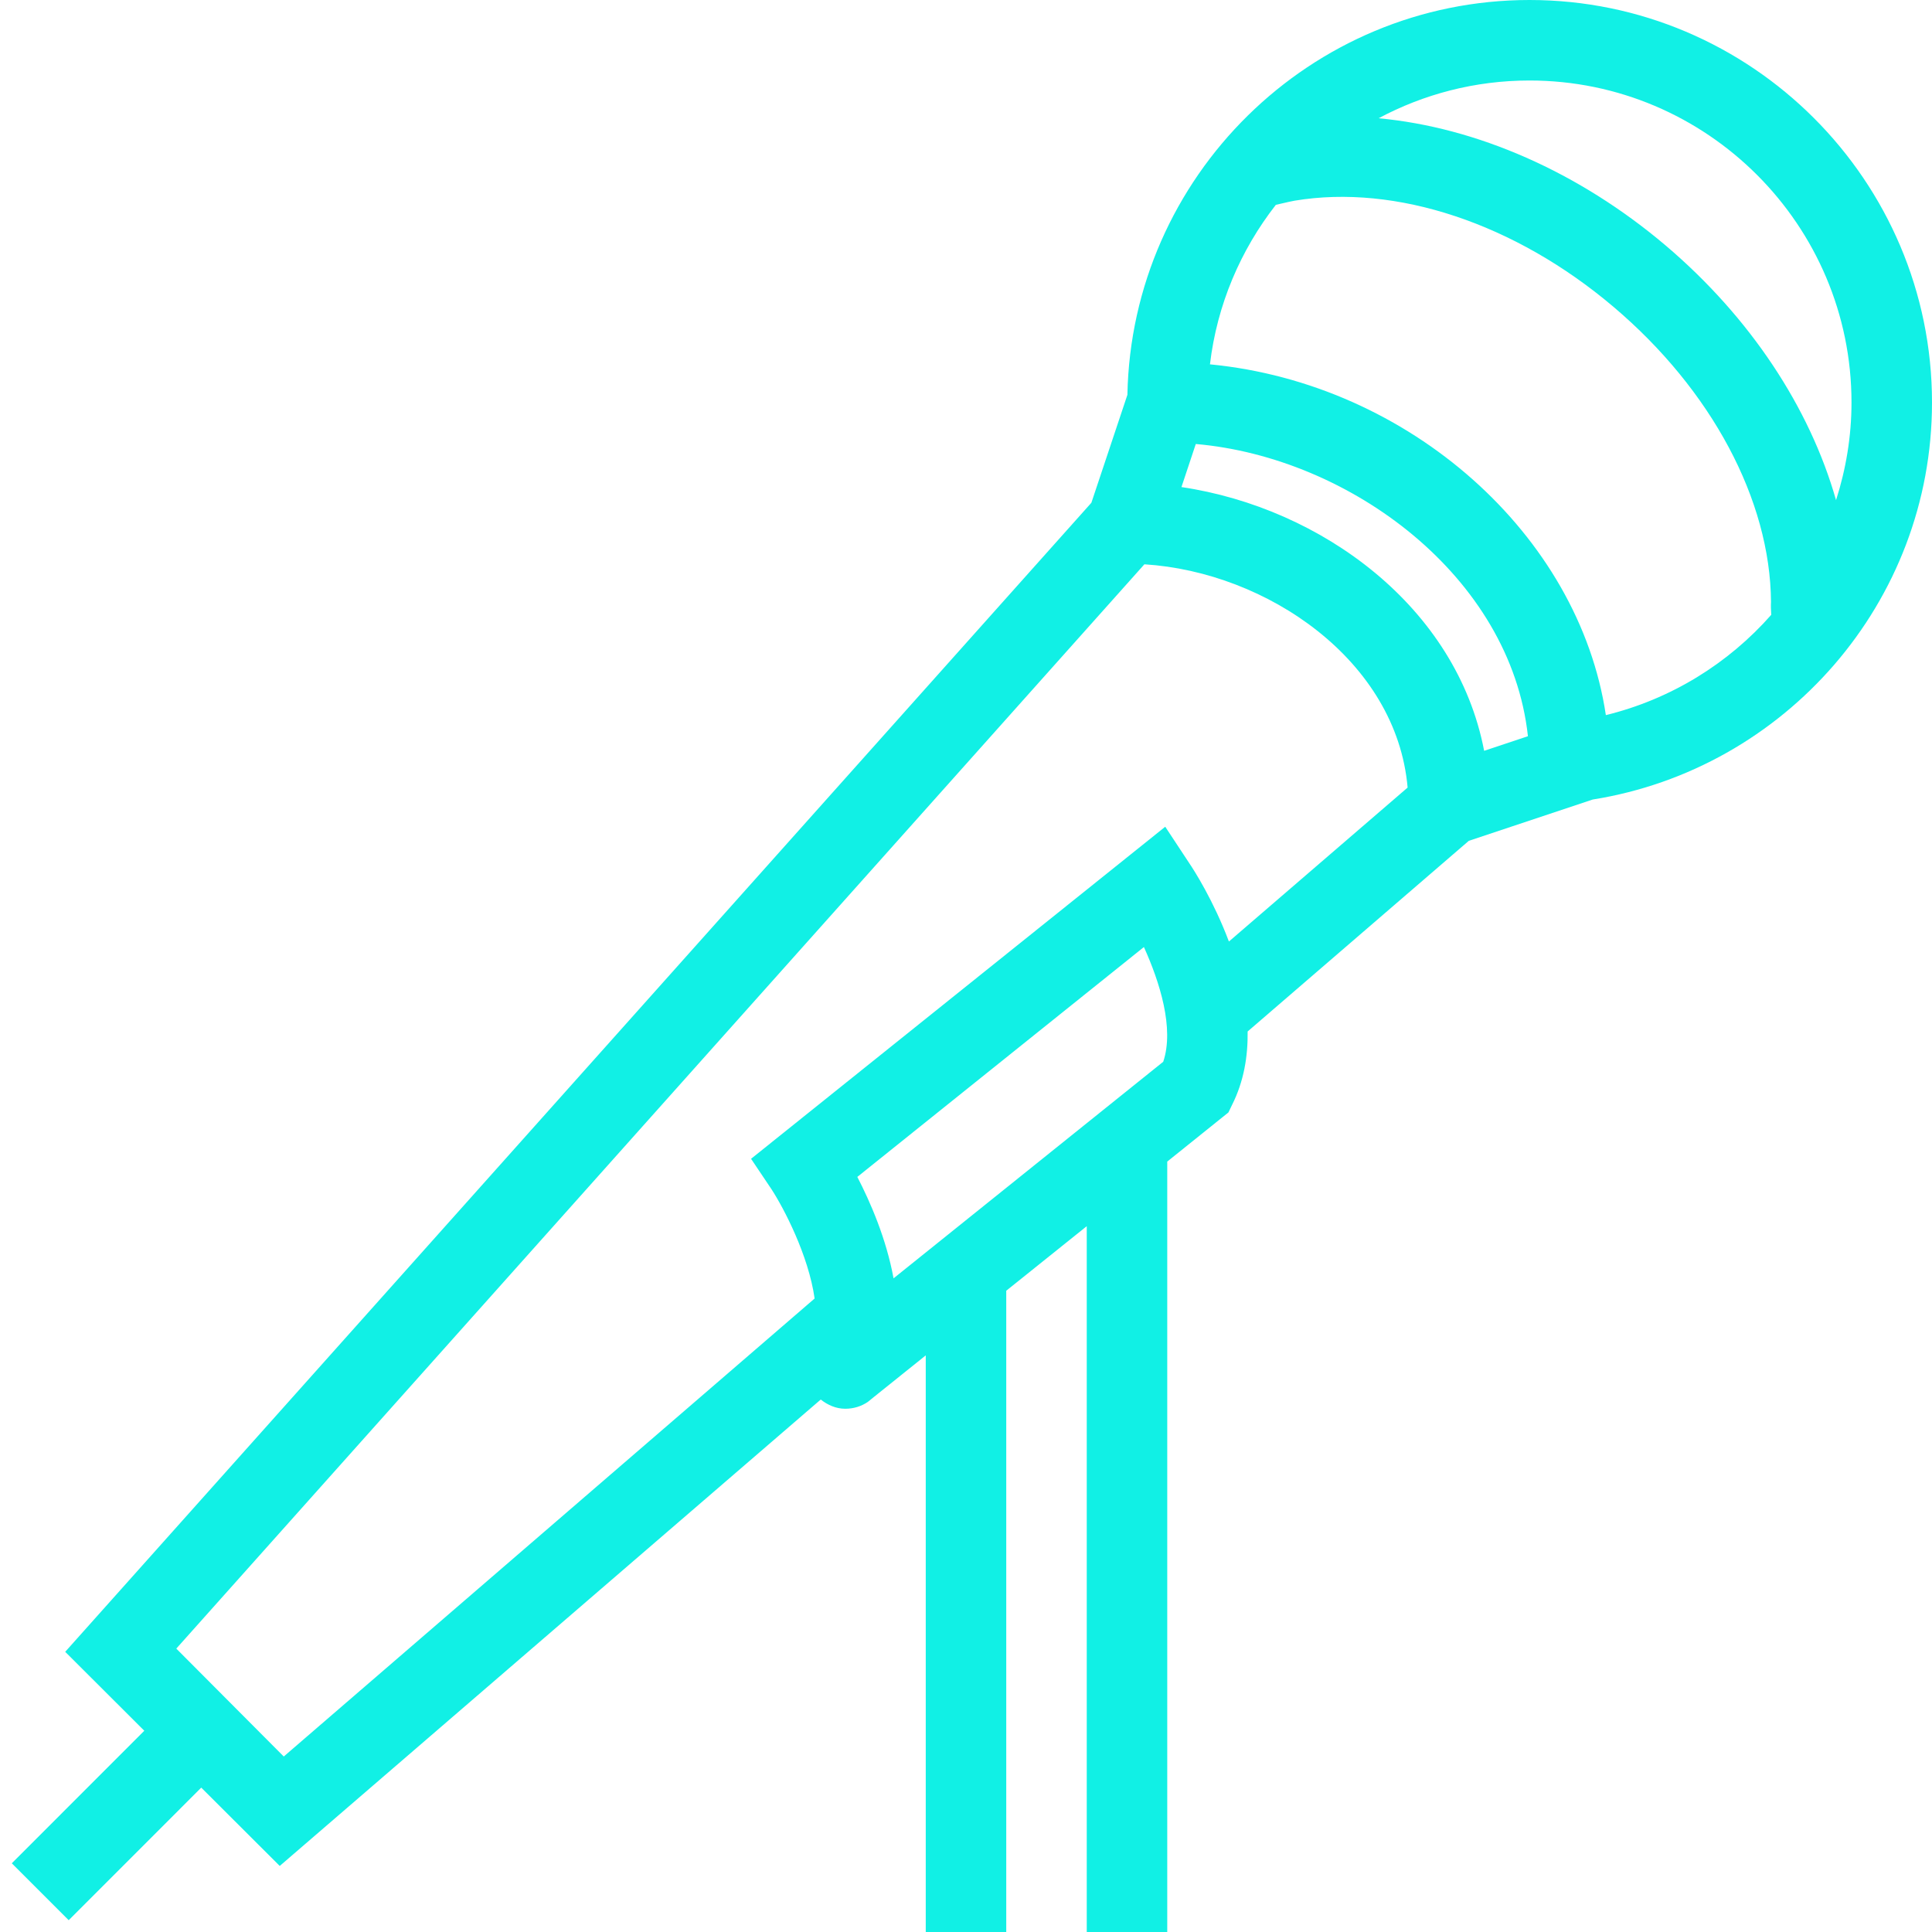
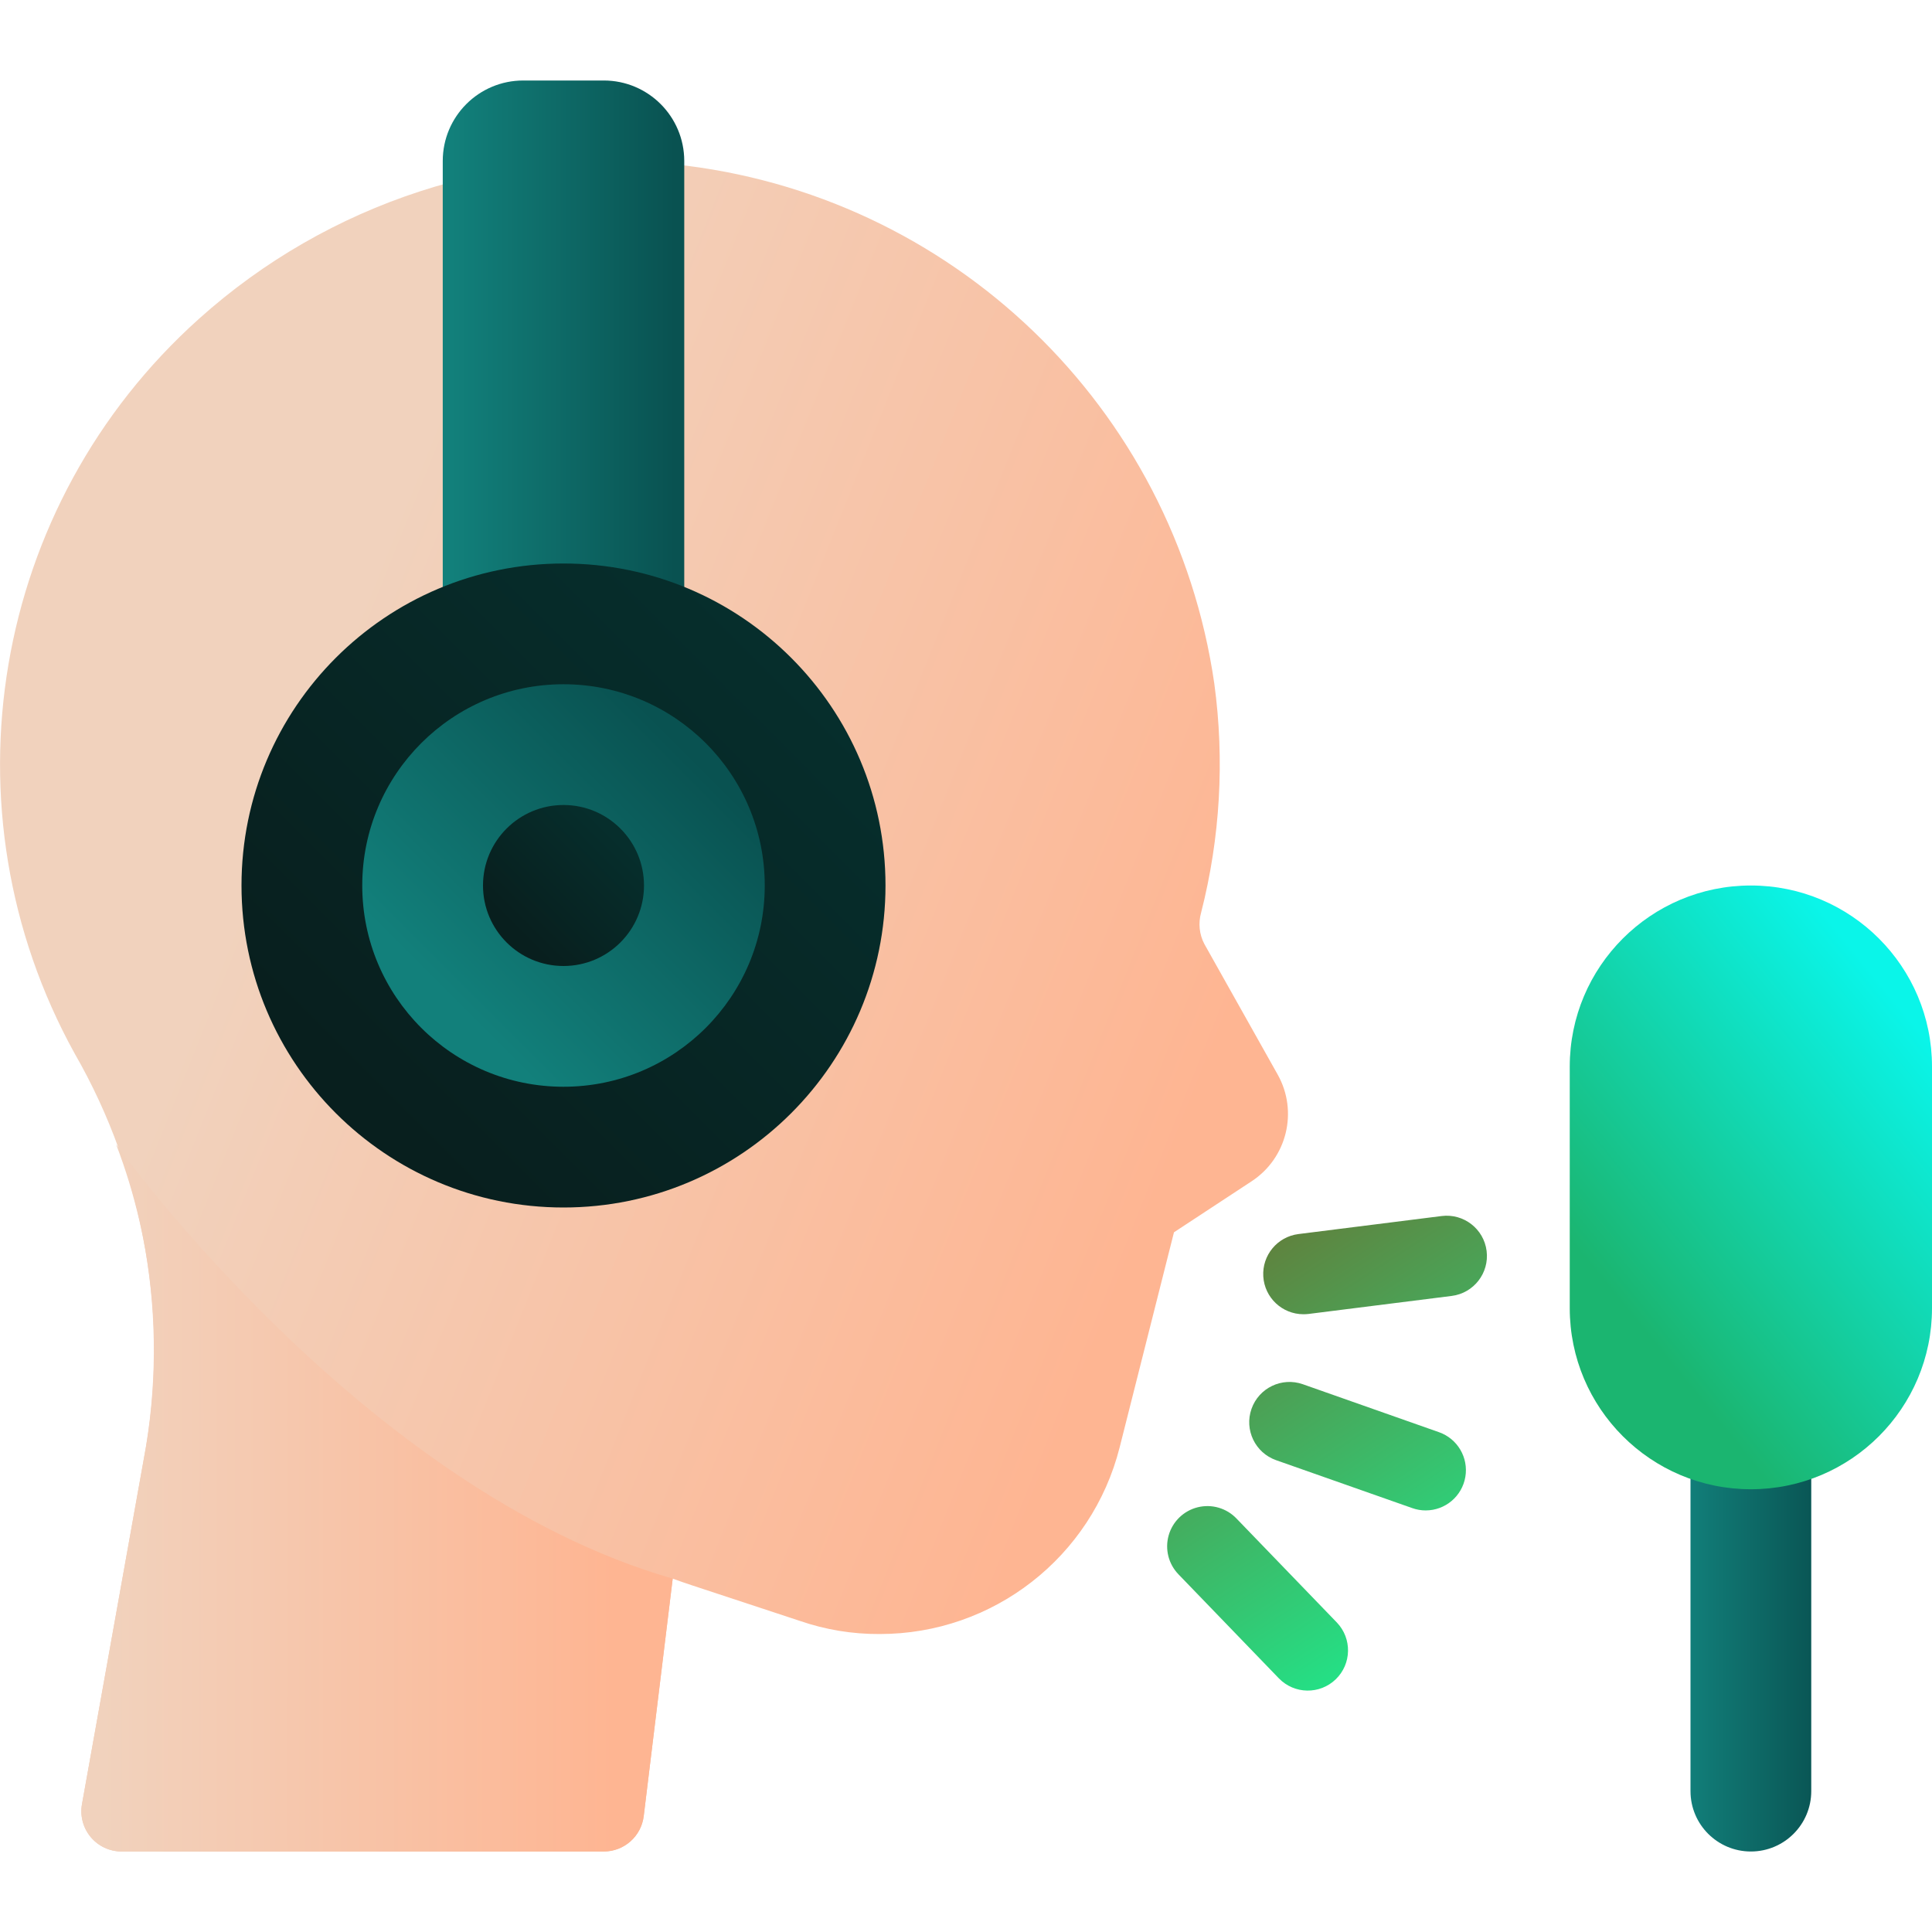
- <svg xmlns="http://www.w3.org/2000/svg" xmlns:xlink="http://www.w3.org/1999/xlink" viewBox="0 0 48 48">
+ <svg xmlns="http://www.w3.org/2000/svg" xmlns:xlink="http://www.w3.org/1999/xlink" id="Layer_1" data-name="Layer 1" viewBox="0 0 48 48">
  <defs>
-     <g>
-       <path fill="#11f0e5" id="i-2185" d="M38,0c-5.445,0-9.887,4.387-9.99,9.809l-0.895,2.682L1.62,41.039L3.585,43l-3.292,3.293l1.414,1.414L5,44.413l1.95,1.946 l13.441-11.588C20.562,34.906,20.768,35,21,35c0.21,0,0.4-0.061,0.561-0.17c0.049-0.041,0.1-0.08,0.149-0.121L23,33.674V48h2 V32.068l2-1.604V48h2V28.859l1.52-1.221l0.091-0.189c0.292-0.58,0.395-1.204,0.386-1.822l5.495-4.737l3.079-1.026 C44.336,19.105,48,14.975,48,10C48,4.49,43.51,0,38,0z M28.9,26.379l-6.7,5.381c-0.181-0.99-0.58-1.9-0.9-2.52l7.12-5.711 C28.81,24.39,29.18,25.549,28.9,26.379z M30.532,23.392c-0.381-1.015-0.872-1.781-0.982-1.942l-0.6-0.91l-10.29,8.25l0.51,0.76 c0.299,0.46,0.917,1.635,1.069,2.711L7.05,43.64l-2.67-2.681L28.432,14.02c3.053,0.192,6.266,2.395,6.54,5.547L30.532,23.392z M36.873,18.654c-0.684-3.571-4.035-6.035-7.52-6.553l0.356-1.07c3.827,0.332,7.821,3.288,8.252,7.26L36.873,18.654z M39.897,17.767c-0.669-4.478-4.881-8.237-9.836-8.715c0.176-1.483,0.761-2.841,1.637-3.963c0.278-0.067,0.457-0.102,0.466-0.103 c2.519-0.42,5.479,0.566,7.922,2.637c2.437,2.063,3.897,4.802,3.914,7.332c-0.006,0.092-0.002,0.196,0.006,0.32 C42.939,16.487,41.514,17.371,39.897,17.767z M41.379,6.096c-2.157-1.826-4.693-2.932-7.128-3.158C35.37,2.34,36.646,2,38,2 c4.41,0,8,3.59,8,8c0,0.846-0.139,1.66-0.384,2.426C44.963,10.13,43.484,7.881,41.379,6.096z" />
-     </g>
+     <style>.cls-1{fill:url(#linear-gradient);}.cls-2{fill:url(#linear-gradient-2);}.cls-3{fill:url(#linear-gradient-3);}.cls-4{fill:url(#linear-gradient-4);}.cls-5{fill:url(#linear-gradient-5);}.cls-6{fill:url(#linear-gradient-6);}.cls-7{fill:url(#linear-gradient-7);}.cls-8{fill:url(#linear-gradient-8);}.cls-9{fill:url(#linear-gradient-9);}.cls-10{fill:url(#linear-gradient-10);}.cls-11{fill:url(#linear-gradient-11);}</style>
+     <linearGradient id="linear-gradient" x1="5.617" y1="23.062" x2="27.977" y2="32.006" gradientUnits="userSpaceOnUse">
+       <stop offset="0" stop-color="#f1d2bd" id="id_112" />
+       <stop offset="1" stop-color="#feb592" id="id_113" />
+     </linearGradient>
+     <linearGradient id="linear-gradient-2" x1="2.544" y1="37.216" x2="15.272" y2="37.216" xlink:href="#linear-gradient" />
+     <linearGradient id="linear-gradient-3" x1="16.773" y1="10" x2="11.218" y2="10" gradientUnits="userSpaceOnUse">
+       <stop offset="0" stop-color="#095251" id="id_114" />
+       <stop offset="1" stop-color="#12807b" id="id_115" />
+     </linearGradient>
+     <linearGradient id="linear-gradient-4" x1="19.545" y1="16.455" x2="8.885" y2="27.115" gradientUnits="userSpaceOnUse">
+       <stop offset="0" stop-color="#062e2c" id="id_116" />
+       <stop offset="1" stop-color="#081f1e" id="id_117" />
+     </linearGradient>
+     <linearGradient id="linear-gradient-5" x1="17.217" y1="18.783" x2="11.178" y2="24.822" xlink:href="#linear-gradient-3" />
+     <linearGradient id="linear-gradient-6" x1="15.254" y1="20.746" x2="12.836" y2="23.164" xlink:href="#linear-gradient-4" />
+     <linearGradient id="linear-gradient-7" x1="31.742" y1="27.695" x2="39.242" y2="39.266" gradientUnits="userSpaceOnUse">
+       <stop offset="0" stop-color="#6e6b2c" id="id_118" />
+       <stop offset="1" stop-color="#1deb8e" id="id_119" />
+     </linearGradient>
+     <linearGradient id="linear-gradient-8" x1="29.383" y1="29.224" x2="36.883" y2="40.796" xlink:href="#linear-gradient-7" />
+     <linearGradient id="linear-gradient-9" x1="25.909" y1="31.475" x2="33.409" y2="43.047" xlink:href="#linear-gradient-7" />
+     <linearGradient id="linear-gradient-10" x1="45.345" y1="39.5" x2="41.854" y2="39.5" xlink:href="#linear-gradient-3" />
+     <linearGradient id="linear-gradient-11" x1="47.929" y1="25.891" x2="40.156" y2="32.225" gradientUnits="userSpaceOnUse">
+       <stop offset="0" stop-color="#0af5e9" id="id_120" />
+       <stop offset="1" stop-color="#1bb570" id="id_121" />
+     </linearGradient>
  </defs>
-   <use x="0" y="0" xlink:href="#i-2185" />
+   <path class="cls-1" d="M31.745,26.7l-1.823-3.246a1.057,1.057,0,0,1-.081-.779,14.887,14.887,0,0,0,.328-5.692A15.159,15.159,0,0,0,16.743,4.081a15.321,15.321,0,0,0-11.8,3.84A14.863,14.863,0,0,0,1.854,26.173,14.777,14.777,0,0,1,3.574,36.24L2.037,44.824A1,1,0,0,0,3.021,46H15a1,1,0,0,0,.993-.879l.72-5.9c.161.058.318.113.473.164l2.681.884a5.976,5.976,0,0,0,1.988.328,6.146,6.146,0,0,0,5.963-4.64l1.349-5.341L31.1,29.346A2,2,0,0,0,31.745,26.7Z" id="id_101" />
+   <path class="cls-2" d="M2.885,28.432h0a14.31,14.31,0,0,1,.689,7.808L2.037,44.824A1,1,0,0,0,3.021,46H15a1,1,0,0,0,.993-.879l.72-5.9C9,37,2.885,28.431,2.885,28.432Z" id="id_102" />
+   <rect class="cls-3" x="11" y="2" width="6" height="16" rx="2" id="id_103" />
+   <circle class="cls-4" cx="14" cy="22" r="8" id="id_104" />
+   <circle class="cls-5" cx="14" cy="22" r="5" id="id_105" />
+   <circle class="cls-6" cx="14" cy="22" r="2" id="id_106" />
+   <path class="cls-7" d="M35.817,30.212l-3.559.448a1,1,0,0,0,.123,1.992,1.093,1.093,0,0,0,.127-.007l3.559-.448a1,1,0,1,0-.25-1.985Z" id="id_107" />
+   <path class="cls-8" d="M35.753,35.583l-3.384-1.192a1,1,0,0,0-.664,1.887l3.384,1.191a.991.991,0,0,0,.332.057,1,1,0,0,0,.332-1.943Z" id="id_108" />
+   <path class="cls-9" d="M30.719,37.726a1,1,0,1,0-1.438,1.39L31.775,41.7a1,1,0,0,0,1.438-1.39Z" id="id_109" />
+   <rect class="cls-10" x="42" y="33" width="3" height="13" rx="1.5" id="id_110" />
+   <rect class="cls-11" x="39" y="22" width="9" height="15" rx="4.5" id="id_111" />
</svg>
